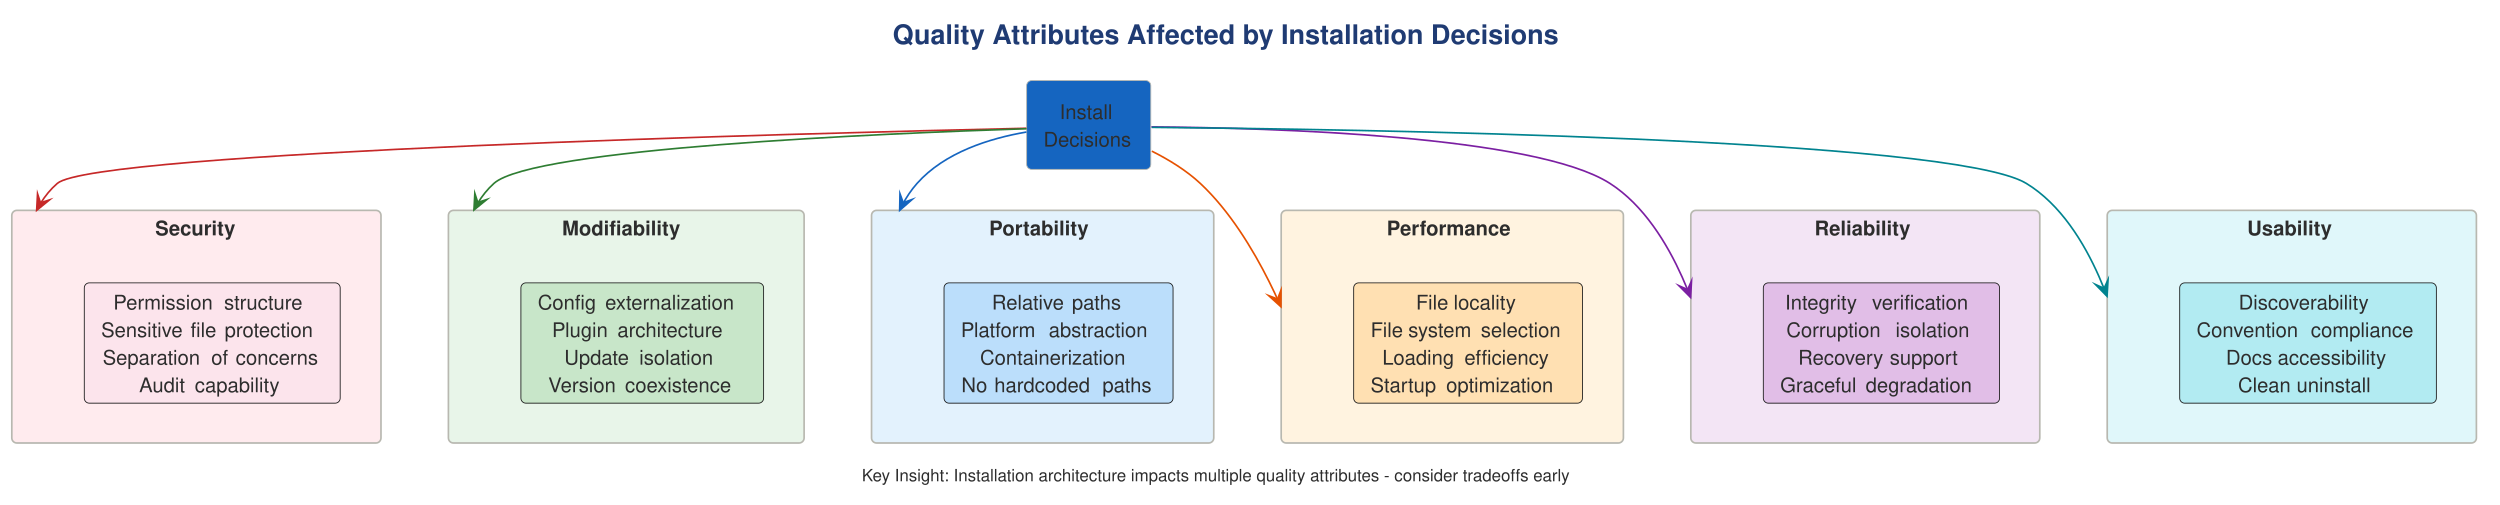
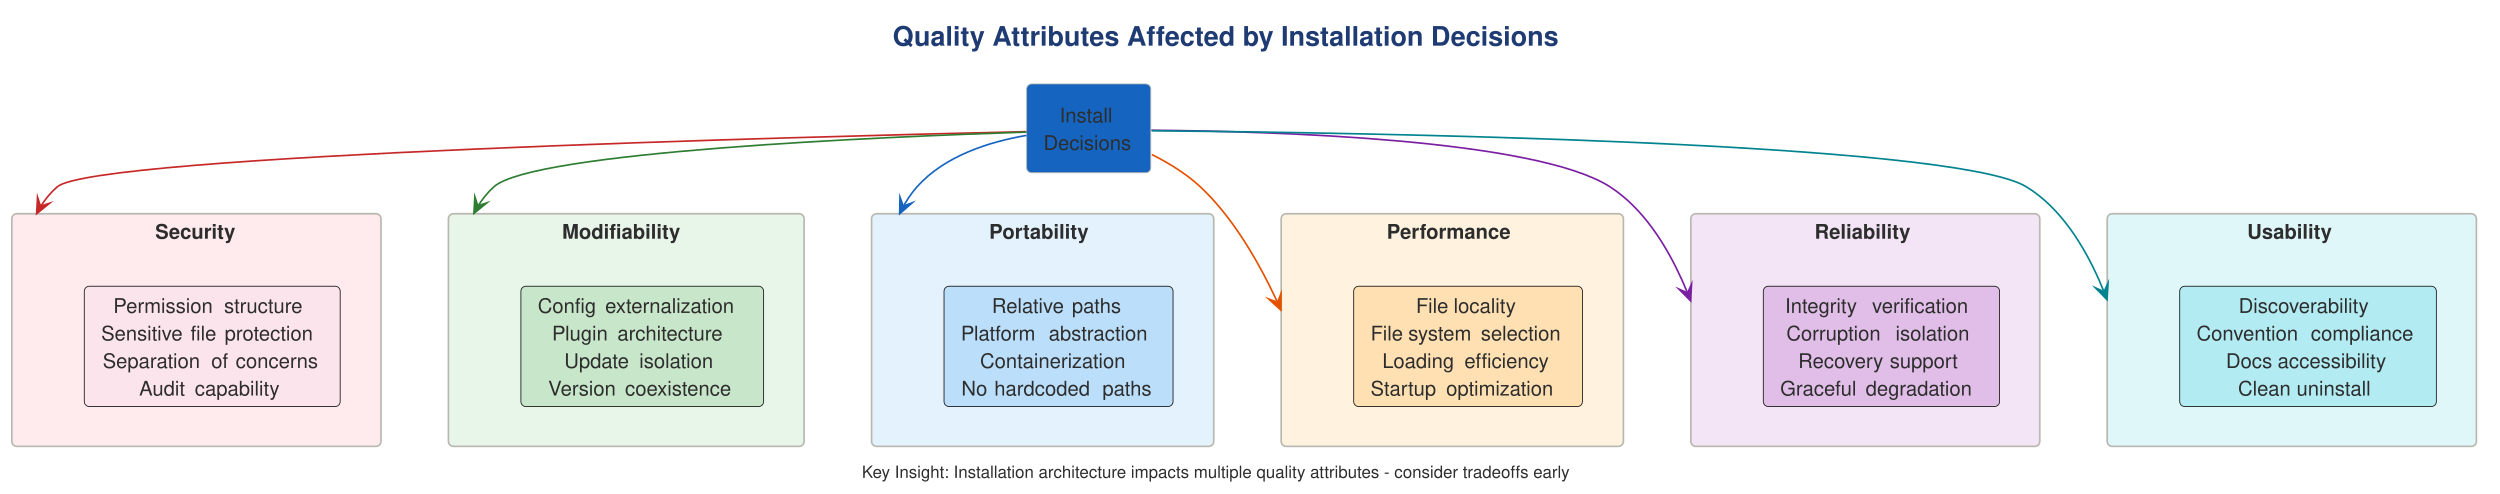
- <svg xmlns="http://www.w3.org/2000/svg" version="1.1" data-diagram-type="DESCRIPTION" style="width:1483px;height:299px;" width="1483px" height="299px" viewBox="0 0 1483 299" zoomAndPan="magnify" preserveAspectRatio="none" contentStyleType="text/css">
+ <svg xmlns="http://www.w3.org/2000/svg" version="1.1" data-diagram-type="DESCRIPTION" style="width:1483px;height:293px;" width="1483px" height="293px" viewBox="0 0 1483 293" zoomAndPan="magnify" preserveAspectRatio="none" contentStyleType="text/css">
  <defs />
  <g font-family="sans-serif" lengthAdjust="spacing">
    <g class="title" data-source-line="8">
-       <text x="529.496" y="26.104" fill="#1F3B73" font-size="16" textLength="417.009" font-weight="700" font-family="'Helvetica'">Quality Attributes Affected by Installation Decisions</text>
+       <text x="529.496" y="27.104" fill="#1F3B73" font-size="16" textLength="417.009" font-weight="700" font-family="'Helvetica'">Quality Attributes Affected by Installation Decisions</text>
    </g>
    <g class="cluster" data-qualified-name="sec" id="ent0002" data-source-line="12">
-       <rect x="7" y="124.792" width="219" height="138" fill="#FFEBEE" style="stroke:#B8B8B0;stroke-width:1;" rx="3" ry="3" />
-       <text x="92.05" y="139.62" fill="#2D2D2D" font-size="12" textLength="48.9" font-weight="700" font-family="'Helvetica'">Security</text>
+       <rect x="7" y="126.792" width="219" height="138" fill="#FFEBEE" style="stroke:#B8B8B0;stroke-width:1;" rx="3" ry="3" />
+       <text x="92.05" y="141.62" fill="#2D2D2D" font-size="12" textLength="48.9" font-weight="700" font-family="'Helvetica'">Security</text>
    </g>
    <g class="cluster" data-qualified-name="mod" id="ent0004" data-source-line="16">
-       <rect x="266" y="124.792" width="211" height="138" fill="#E8F5E9" style="stroke:#B8B8B0;stroke-width:1;" rx="3" ry="3" />
-       <text x="333.418" y="139.62" fill="#2D2D2D" font-size="12" textLength="76.165" font-weight="700" font-family="'Helvetica'">Modifiability</text>
+       <rect x="266" y="126.792" width="211" height="138" fill="#E8F5E9" style="stroke:#B8B8B0;stroke-width:1;" rx="3" ry="3" />
+       <text x="333.418" y="141.62" fill="#2D2D2D" font-size="12" textLength="76.165" font-weight="700" font-family="'Helvetica'">Modifiability</text>
    </g>
    <g class="cluster" data-qualified-name="port" id="ent0006" data-source-line="20">
-       <rect x="517" y="124.792" width="203" height="138" fill="#E3F2FD" style="stroke:#B8B8B0;stroke-width:1;" rx="3" ry="3" />
-       <text x="586.76" y="139.62" fill="#2D2D2D" font-size="12" textLength="63.48" font-weight="700" font-family="'Helvetica'">Portability</text>
+       <rect x="517" y="126.792" width="203" height="138" fill="#E3F2FD" style="stroke:#B8B8B0;stroke-width:1;" rx="3" ry="3" />
+       <text x="586.76" y="141.62" fill="#2D2D2D" font-size="12" textLength="63.48" font-weight="700" font-family="'Helvetica'">Portability</text>
    </g>
    <g class="cluster" data-qualified-name="perf" id="ent0008" data-source-line="24">
-       <rect x="760" y="124.792" width="203" height="138" fill="#FFF3E0" style="stroke:#B8B8B0;stroke-width:1;" rx="3" ry="3" />
-       <text x="822.614" y="139.62" fill="#2D2D2D" font-size="12" textLength="77.773" font-weight="700" font-family="'Helvetica'">Performance</text>
+       <rect x="760" y="126.792" width="203" height="138" fill="#FFF3E0" style="stroke:#B8B8B0;stroke-width:1;" rx="3" ry="3" />
+       <text x="822.614" y="141.62" fill="#2D2D2D" font-size="12" textLength="77.773" font-weight="700" font-family="'Helvetica'">Performance</text>
    </g>
    <g class="cluster" data-qualified-name="rel" id="ent0010" data-source-line="28">
-       <rect x="1003" y="124.792" width="207" height="138" fill="#F3E5F5" style="stroke:#B8B8B0;stroke-width:1;" rx="3" ry="3" />
-       <text x="1076.404" y="139.62" fill="#2D2D2D" font-size="12" textLength="60.192" font-weight="700" font-family="'Helvetica'">Reliability</text>
+       <rect x="1003" y="126.792" width="207" height="138" fill="#F3E5F5" style="stroke:#B8B8B0;stroke-width:1;" rx="3" ry="3" />
+       <text x="1076.404" y="141.62" fill="#2D2D2D" font-size="12" textLength="60.192" font-weight="700" font-family="'Helvetica'">Reliability</text>
    </g>
    <g class="cluster" data-qualified-name="use" id="ent0012" data-source-line="32">
-       <rect x="1250" y="124.792" width="219" height="138" fill="#E0F7FA" style="stroke:#B8B8B0;stroke-width:1;" rx="3" ry="3" />
-       <text x="1333.052" y="139.62" fill="#2D2D2D" font-size="12" textLength="52.896" font-weight="700" font-family="'Helvetica'">Usability</text>
+       <rect x="1250" y="126.792" width="219" height="138" fill="#E0F7FA" style="stroke:#B8B8B0;stroke-width:1;" rx="3" ry="3" />
+       <text x="1333.052" y="141.62" fill="#2D2D2D" font-size="12" textLength="52.896" font-weight="700" font-family="'Helvetica'">Usability</text>
    </g>
    <g class="entity" data-qualified-name="sec.secd" id="ent0003" data-source-line="13">
-       <rect x="50" y="167.792" width="151.797" height="71.376" fill="#FCE4EC" style="stroke:#181818;stroke-width:0.5;" rx="3" ry="3" />
-       <text x="67.212" y="183.62" fill="#2D2D2D" font-size="12" textLength="62.568" font-family="'Helvetica'">Permission</text>
-       <text x="129.781" y="183.62" fill="#2D2D2D" font-size="12" font-family="'Helvetica'"> </text>
-       <text x="132.901" y="183.62" fill="#2D2D2D" font-size="12" textLength="51.684" font-family="'Helvetica'">structure</text>
-       <text x="60" y="199.964" fill="#2D2D2D" font-size="12" textLength="49.908" font-family="'Helvetica'">Sensitive</text>
-       <text x="109.908" y="199.964" fill="#2D2D2D" font-size="12" font-family="'Helvetica'"> </text>
-       <text x="113.028" y="199.964" fill="#2D2D2D" font-size="12" textLength="17.088" font-family="'Helvetica'">file</text>
-       <text x="130.117" y="199.964" fill="#2D2D2D" font-size="12" font-family="'Helvetica'"> </text>
-       <text x="133.237" y="199.964" fill="#2D2D2D" font-size="12" textLength="58.56" font-family="'Helvetica'">protection</text>
-       <text x="60.912" y="216.308" fill="#2D2D2D" font-size="12" textLength="61.26" font-family="'Helvetica'">Separation</text>
-       <text x="122.172" y="216.308" fill="#2D2D2D" font-size="12" font-family="'Helvetica'"> </text>
-       <text x="125.292" y="216.308" fill="#2D2D2D" font-size="12" textLength="11.388" font-family="'Helvetica'">of</text>
-       <text x="136.681" y="216.308" fill="#2D2D2D" font-size="12" font-family="'Helvetica'"> </text>
-       <text x="139.801" y="216.308" fill="#2D2D2D" font-size="12" textLength="51.084" font-family="'Helvetica'">concerns</text>
-       <text x="82.53" y="232.652" fill="#2D2D2D" font-size="12" textLength="29.892" font-family="'Helvetica'">Audit</text>
-       <text x="112.422" y="232.652" fill="#2D2D2D" font-size="12" font-family="'Helvetica'"> </text>
-       <text x="115.542" y="232.652" fill="#2D2D2D" font-size="12" textLength="53.724" font-family="'Helvetica'">capability</text>
+       <rect x="50" y="169.792" width="151.797" height="71.376" fill="#FCE4EC" style="stroke:#181818;stroke-width:0.5;" rx="3" ry="3" />
+       <text x="67.212" y="185.62" fill="#2D2D2D" font-size="12" textLength="62.568" font-family="'Helvetica'">Permission</text>
+       <text x="129.781" y="185.62" fill="#2D2D2D" font-size="12" font-family="'Helvetica'"> </text>
+       <text x="132.901" y="185.62" fill="#2D2D2D" font-size="12" textLength="51.684" font-family="'Helvetica'">structure</text>
+       <text x="60" y="201.964" fill="#2D2D2D" font-size="12" textLength="49.908" font-family="'Helvetica'">Sensitive</text>
+       <text x="109.908" y="201.964" fill="#2D2D2D" font-size="12" font-family="'Helvetica'"> </text>
+       <text x="113.028" y="201.964" fill="#2D2D2D" font-size="12" textLength="17.088" font-family="'Helvetica'">file</text>
+       <text x="130.117" y="201.964" fill="#2D2D2D" font-size="12" font-family="'Helvetica'"> </text>
+       <text x="133.237" y="201.964" fill="#2D2D2D" font-size="12" textLength="58.56" font-family="'Helvetica'">protection</text>
+       <text x="60.912" y="218.308" fill="#2D2D2D" font-size="12" textLength="61.26" font-family="'Helvetica'">Separation</text>
+       <text x="122.172" y="218.308" fill="#2D2D2D" font-size="12" font-family="'Helvetica'"> </text>
+       <text x="125.292" y="218.308" fill="#2D2D2D" font-size="12" textLength="11.388" font-family="'Helvetica'">of</text>
+       <text x="136.681" y="218.308" fill="#2D2D2D" font-size="12" font-family="'Helvetica'"> </text>
+       <text x="139.801" y="218.308" fill="#2D2D2D" font-size="12" textLength="51.084" font-family="'Helvetica'">concerns</text>
+       <text x="82.53" y="234.652" fill="#2D2D2D" font-size="12" textLength="29.892" font-family="'Helvetica'">Audit</text>
+       <text x="112.422" y="234.652" fill="#2D2D2D" font-size="12" font-family="'Helvetica'"> </text>
+       <text x="115.542" y="234.652" fill="#2D2D2D" font-size="12" textLength="53.724" font-family="'Helvetica'">capability</text>
    </g>
    <g class="entity" data-qualified-name="mod.modd" id="ent0005" data-source-line="17">
-       <rect x="309" y="167.792" width="143.973" height="71.376" fill="#C8E6C9" style="stroke:#181818;stroke-width:0.5;" rx="3" ry="3" />
-       <text x="319" y="183.62" fill="#2D2D2D" font-size="12" textLength="36.864" font-family="'Helvetica'">Config</text>
-       <text x="355.864" y="183.62" fill="#2D2D2D" font-size="12" font-family="'Helvetica'"> </text>
-       <text x="358.984" y="183.62" fill="#2D2D2D" font-size="12" textLength="83.989" font-family="'Helvetica'">externalization</text>
-       <text x="327.448" y="199.964" fill="#2D2D2D" font-size="12" textLength="35.664" font-family="'Helvetica'">Plugin</text>
-       <text x="363.112" y="199.964" fill="#2D2D2D" font-size="12" font-family="'Helvetica'"> </text>
-       <text x="366.232" y="199.964" fill="#2D2D2D" font-size="12" textLength="68.292" font-family="'Helvetica'">architecture</text>
-       <text x="334.726" y="216.308" fill="#2D2D2D" font-size="12" textLength="41.364" font-family="'Helvetica'">Update</text>
-       <text x="376.09" y="216.308" fill="#2D2D2D" font-size="12" font-family="'Helvetica'"> </text>
-       <text x="379.21" y="216.308" fill="#2D2D2D" font-size="12" textLength="48.036" font-family="'Helvetica'">isolation</text>
-       <text x="325.192" y="232.652" fill="#2D2D2D" font-size="12" textLength="42.444" font-family="'Helvetica'">Version</text>
-       <text x="367.636" y="232.652" fill="#2D2D2D" font-size="12" font-family="'Helvetica'"> </text>
-       <text x="370.756" y="232.652" fill="#2D2D2D" font-size="12" textLength="66.024" font-family="'Helvetica'">coexistence</text>
+       <rect x="309" y="169.792" width="143.973" height="71.376" fill="#C8E6C9" style="stroke:#181818;stroke-width:0.5;" rx="3" ry="3" />
+       <text x="319" y="185.62" fill="#2D2D2D" font-size="12" textLength="36.864" font-family="'Helvetica'">Config</text>
+       <text x="355.864" y="185.62" fill="#2D2D2D" font-size="12" font-family="'Helvetica'"> </text>
+       <text x="358.984" y="185.62" fill="#2D2D2D" font-size="12" textLength="83.989" font-family="'Helvetica'">externalization</text>
+       <text x="327.448" y="201.964" fill="#2D2D2D" font-size="12" textLength="35.664" font-family="'Helvetica'">Plugin</text>
+       <text x="363.112" y="201.964" fill="#2D2D2D" font-size="12" font-family="'Helvetica'"> </text>
+       <text x="366.232" y="201.964" fill="#2D2D2D" font-size="12" textLength="68.292" font-family="'Helvetica'">architecture</text>
+       <text x="334.726" y="218.308" fill="#2D2D2D" font-size="12" textLength="41.364" font-family="'Helvetica'">Update</text>
+       <text x="376.09" y="218.308" fill="#2D2D2D" font-size="12" font-family="'Helvetica'"> </text>
+       <text x="379.21" y="218.308" fill="#2D2D2D" font-size="12" textLength="48.036" font-family="'Helvetica'">isolation</text>
+       <text x="325.192" y="234.652" fill="#2D2D2D" font-size="12" textLength="42.444" font-family="'Helvetica'">Version</text>
+       <text x="367.636" y="234.652" fill="#2D2D2D" font-size="12" font-family="'Helvetica'"> </text>
+       <text x="370.756" y="234.652" fill="#2D2D2D" font-size="12" textLength="66.024" font-family="'Helvetica'">coexistence</text>
    </g>
    <g class="entity" data-qualified-name="port.portd" id="ent0007" data-source-line="21">
-       <rect x="560" y="167.792" width="135.849" height="71.376" fill="#BBDEFB" style="stroke:#181818;stroke-width:0.5;" rx="3" ry="3" />
-       <text x="588.384" y="183.62" fill="#2D2D2D" font-size="12" textLength="44.352" font-family="'Helvetica'">Relative</text>
-       <text x="632.736" y="183.62" fill="#2D2D2D" font-size="12" font-family="'Helvetica'"> </text>
-       <text x="635.856" y="183.62" fill="#2D2D2D" font-size="12" textLength="31.608" font-family="'Helvetica'">paths</text>
-       <text x="570" y="199.964" fill="#2D2D2D" font-size="12" textLength="48.984" font-family="'Helvetica'">Platform</text>
-       <text x="618.984" y="199.964" fill="#2D2D2D" font-size="12" font-family="'Helvetica'"> </text>
-       <text x="622.104" y="199.964" fill="#2D2D2D" font-size="12" textLength="63.744" font-family="'Helvetica'">abstraction</text>
-       <text x="581.358" y="216.308" fill="#2D2D2D" font-size="12" textLength="93.133" font-family="'Helvetica'">Containerization</text>
-       <text x="570.294" y="232.652" fill="#2D2D2D" font-size="12" textLength="16.38" font-family="'Helvetica'">No</text>
-       <text x="586.674" y="232.652" fill="#2D2D2D" font-size="12" font-family="'Helvetica'"> </text>
-       <text x="589.794" y="232.652" fill="#2D2D2D" font-size="12" textLength="61.032" font-family="'Helvetica'">hardcoded</text>
-       <text x="650.827" y="232.652" fill="#2D2D2D" font-size="12" font-family="'Helvetica'"> </text>
-       <text x="653.947" y="232.652" fill="#2D2D2D" font-size="12" textLength="31.608" font-family="'Helvetica'">paths</text>
+       <rect x="560" y="169.792" width="135.849" height="71.376" fill="#BBDEFB" style="stroke:#181818;stroke-width:0.5;" rx="3" ry="3" />
+       <text x="588.384" y="185.62" fill="#2D2D2D" font-size="12" textLength="44.352" font-family="'Helvetica'">Relative</text>
+       <text x="632.736" y="185.62" fill="#2D2D2D" font-size="12" font-family="'Helvetica'"> </text>
+       <text x="635.856" y="185.62" fill="#2D2D2D" font-size="12" textLength="31.608" font-family="'Helvetica'">paths</text>
+       <text x="570" y="201.964" fill="#2D2D2D" font-size="12" textLength="48.984" font-family="'Helvetica'">Platform</text>
+       <text x="618.984" y="201.964" fill="#2D2D2D" font-size="12" font-family="'Helvetica'"> </text>
+       <text x="622.104" y="201.964" fill="#2D2D2D" font-size="12" textLength="63.744" font-family="'Helvetica'">abstraction</text>
+       <text x="581.358" y="218.308" fill="#2D2D2D" font-size="12" textLength="93.133" font-family="'Helvetica'">Containerization</text>
+       <text x="570.294" y="234.652" fill="#2D2D2D" font-size="12" textLength="16.38" font-family="'Helvetica'">No</text>
+       <text x="586.674" y="234.652" fill="#2D2D2D" font-size="12" font-family="'Helvetica'"> </text>
+       <text x="589.794" y="234.652" fill="#2D2D2D" font-size="12" textLength="61.032" font-family="'Helvetica'">hardcoded</text>
+       <text x="650.827" y="234.652" fill="#2D2D2D" font-size="12" font-family="'Helvetica'"> </text>
+       <text x="653.947" y="234.652" fill="#2D2D2D" font-size="12" textLength="31.608" font-family="'Helvetica'">paths</text>
    </g>
    <g class="entity" data-qualified-name="perf.perfd" id="ent0009" data-source-line="25">
-       <rect x="803" y="167.792" width="135.717" height="71.376" fill="#FFE0B2" style="stroke:#181818;stroke-width:0.5;" rx="3" ry="3" />
-       <text x="839.958" y="183.62" fill="#2D2D2D" font-size="12" textLength="19.188" font-family="'Helvetica'">File</text>
-       <text x="859.146" y="183.62" fill="#2D2D2D" font-size="12" font-family="'Helvetica'"> </text>
-       <text x="862.266" y="183.62" fill="#2D2D2D" font-size="12" textLength="39.492" font-family="'Helvetica'">locality</text>
-       <text x="813.054" y="199.964" fill="#2D2D2D" font-size="12" textLength="19.188" font-family="'Helvetica'">File</text>
-       <text x="832.242" y="199.964" fill="#2D2D2D" font-size="12" font-family="'Helvetica'"> </text>
-       <text x="835.362" y="199.964" fill="#2D2D2D" font-size="12" textLength="39.936" font-family="'Helvetica'">system</text>
-       <text x="875.298" y="199.964" fill="#2D2D2D" font-size="12" font-family="'Helvetica'"> </text>
-       <text x="878.418" y="199.964" fill="#2D2D2D" font-size="12" textLength="50.244" font-family="'Helvetica'">selection</text>
-       <text x="820.002" y="216.308" fill="#2D2D2D" font-size="12" textLength="45.552" font-family="'Helvetica'">Loading</text>
-       <text x="865.554" y="216.308" fill="#2D2D2D" font-size="12" font-family="'Helvetica'"> </text>
-       <text x="868.674" y="216.308" fill="#2D2D2D" font-size="12" textLength="53.04" font-family="'Helvetica'">efficiency</text>
-       <text x="813" y="232.652" fill="#2D2D2D" font-size="12" textLength="41.736" font-family="'Helvetica'">Startup</text>
-       <text x="854.736" y="232.652" fill="#2D2D2D" font-size="12" font-family="'Helvetica'"> </text>
-       <text x="857.856" y="232.652" fill="#2D2D2D" font-size="12" textLength="70.861" font-family="'Helvetica'">optimization</text>
+       <rect x="803" y="169.792" width="135.717" height="71.376" fill="#FFE0B2" style="stroke:#181818;stroke-width:0.5;" rx="3" ry="3" />
+       <text x="839.958" y="185.62" fill="#2D2D2D" font-size="12" textLength="19.188" font-family="'Helvetica'">File</text>
+       <text x="859.146" y="185.62" fill="#2D2D2D" font-size="12" font-family="'Helvetica'"> </text>
+       <text x="862.266" y="185.62" fill="#2D2D2D" font-size="12" textLength="39.492" font-family="'Helvetica'">locality</text>
+       <text x="813.054" y="201.964" fill="#2D2D2D" font-size="12" textLength="19.188" font-family="'Helvetica'">File</text>
+       <text x="832.242" y="201.964" fill="#2D2D2D" font-size="12" font-family="'Helvetica'"> </text>
+       <text x="835.362" y="201.964" fill="#2D2D2D" font-size="12" textLength="39.936" font-family="'Helvetica'">system</text>
+       <text x="875.298" y="201.964" fill="#2D2D2D" font-size="12" font-family="'Helvetica'"> </text>
+       <text x="878.418" y="201.964" fill="#2D2D2D" font-size="12" textLength="50.244" font-family="'Helvetica'">selection</text>
+       <text x="820.002" y="218.308" fill="#2D2D2D" font-size="12" textLength="45.552" font-family="'Helvetica'">Loading</text>
+       <text x="865.554" y="218.308" fill="#2D2D2D" font-size="12" font-family="'Helvetica'"> </text>
+       <text x="868.674" y="218.308" fill="#2D2D2D" font-size="12" textLength="53.04" font-family="'Helvetica'">efficiency</text>
+       <text x="813" y="234.652" fill="#2D2D2D" font-size="12" textLength="41.736" font-family="'Helvetica'">Startup</text>
+       <text x="854.736" y="234.652" fill="#2D2D2D" font-size="12" font-family="'Helvetica'"> </text>
+       <text x="857.856" y="234.652" fill="#2D2D2D" font-size="12" textLength="70.861" font-family="'Helvetica'">optimization</text>
    </g>
    <g class="entity" data-qualified-name="rel.reld" id="ent0011" data-source-line="29">
-       <rect x="1046" y="167.792" width="140.145" height="71.376" fill="#E1BEE7" style="stroke:#181818;stroke-width:0.5;" rx="3" ry="3" />
-       <text x="1058.91" y="183.62" fill="#2D2D2D" font-size="12" textLength="48.468" font-family="'Helvetica'">Integrity</text>
-       <text x="1107.378" y="183.62" fill="#2D2D2D" font-size="12" font-family="'Helvetica'"> </text>
-       <text x="1110.498" y="183.62" fill="#2D2D2D" font-size="12" textLength="62.736" font-family="'Helvetica'">verification</text>
-       <text x="1059.666" y="199.964" fill="#2D2D2D" font-size="12" textLength="61.656" font-family="'Helvetica'">Corruption</text>
-       <text x="1121.322" y="199.964" fill="#2D2D2D" font-size="12" font-family="'Helvetica'"> </text>
-       <text x="1124.442" y="199.964" fill="#2D2D2D" font-size="12" textLength="48.036" font-family="'Helvetica'">isolation</text>
-       <text x="1066.68" y="216.308" fill="#2D2D2D" font-size="12" textLength="51.192" font-family="'Helvetica'">Recovery</text>
-       <text x="1117.872" y="216.308" fill="#2D2D2D" font-size="12" font-family="'Helvetica'"> </text>
-       <text x="1120.992" y="216.308" fill="#2D2D2D" font-size="12" textLength="44.472" font-family="'Helvetica'">support</text>
-       <text x="1056" y="232.652" fill="#2D2D2D" font-size="12" textLength="47.592" font-family="'Helvetica'">Graceful</text>
-       <text x="1103.592" y="232.652" fill="#2D2D2D" font-size="12" font-family="'Helvetica'"> </text>
-       <text x="1106.712" y="232.652" fill="#2D2D2D" font-size="12" textLength="69.432" font-family="'Helvetica'">degradation</text>
+       <rect x="1046" y="169.792" width="140.145" height="71.376" fill="#E1BEE7" style="stroke:#181818;stroke-width:0.5;" rx="3" ry="3" />
+       <text x="1058.91" y="185.62" fill="#2D2D2D" font-size="12" textLength="48.468" font-family="'Helvetica'">Integrity</text>
+       <text x="1107.378" y="185.62" fill="#2D2D2D" font-size="12" font-family="'Helvetica'"> </text>
+       <text x="1110.498" y="185.62" fill="#2D2D2D" font-size="12" textLength="62.736" font-family="'Helvetica'">verification</text>
+       <text x="1059.666" y="201.964" fill="#2D2D2D" font-size="12" textLength="61.656" font-family="'Helvetica'">Corruption</text>
+       <text x="1121.322" y="201.964" fill="#2D2D2D" font-size="12" font-family="'Helvetica'"> </text>
+       <text x="1124.442" y="201.964" fill="#2D2D2D" font-size="12" textLength="48.036" font-family="'Helvetica'">isolation</text>
+       <text x="1066.68" y="218.308" fill="#2D2D2D" font-size="12" textLength="51.192" font-family="'Helvetica'">Recovery</text>
+       <text x="1117.872" y="218.308" fill="#2D2D2D" font-size="12" font-family="'Helvetica'"> </text>
+       <text x="1120.992" y="218.308" fill="#2D2D2D" font-size="12" textLength="44.472" font-family="'Helvetica'">support</text>
+       <text x="1056" y="234.652" fill="#2D2D2D" font-size="12" textLength="47.592" font-family="'Helvetica'">Graceful</text>
+       <text x="1103.592" y="234.652" fill="#2D2D2D" font-size="12" font-family="'Helvetica'"> </text>
+       <text x="1106.712" y="234.652" fill="#2D2D2D" font-size="12" textLength="69.432" font-family="'Helvetica'">degradation</text>
    </g>
    <g class="entity" data-qualified-name="use.used" id="ent0013" data-source-line="33">
-       <rect x="1293" y="167.792" width="152.253" height="71.376" fill="#B2EBF2" style="stroke:#181818;stroke-width:0.5;" rx="3" ry="3" />
-       <text x="1327.978" y="183.62" fill="#2D2D2D" font-size="12" textLength="82.297" font-family="'Helvetica'">Discoverability</text>
-       <text x="1303" y="199.964" fill="#2D2D2D" font-size="12" textLength="64.644" font-family="'Helvetica'">Convention</text>
-       <text x="1367.644" y="199.964" fill="#2D2D2D" font-size="12" font-family="'Helvetica'"> </text>
-       <text x="1370.764" y="199.964" fill="#2D2D2D" font-size="12" textLength="64.488" font-family="'Helvetica'">compliance</text>
-       <text x="1320.436" y="216.308" fill="#2D2D2D" font-size="12" textLength="27.528" font-family="'Helvetica'">Docs</text>
-       <text x="1347.964" y="216.308" fill="#2D2D2D" font-size="12" font-family="'Helvetica'"> </text>
-       <text x="1351.084" y="216.308" fill="#2D2D2D" font-size="12" textLength="66.732" font-family="'Helvetica'">accessibility</text>
-       <text x="1327.594" y="232.652" fill="#2D2D2D" font-size="12" textLength="31.596" font-family="'Helvetica'">Clean</text>
-       <text x="1359.19" y="232.652" fill="#2D2D2D" font-size="12" font-family="'Helvetica'"> </text>
-       <text x="1362.31" y="232.652" fill="#2D2D2D" font-size="12" textLength="48.348" font-family="'Helvetica'">uninstall</text>
+       <rect x="1293" y="169.792" width="152.253" height="71.376" fill="#B2EBF2" style="stroke:#181818;stroke-width:0.5;" rx="3" ry="3" />
+       <text x="1327.978" y="185.62" fill="#2D2D2D" font-size="12" textLength="82.297" font-family="'Helvetica'">Discoverability</text>
+       <text x="1303" y="201.964" fill="#2D2D2D" font-size="12" textLength="64.644" font-family="'Helvetica'">Convention</text>
+       <text x="1367.644" y="201.964" fill="#2D2D2D" font-size="12" font-family="'Helvetica'"> </text>
+       <text x="1370.764" y="201.964" fill="#2D2D2D" font-size="12" textLength="64.488" font-family="'Helvetica'">compliance</text>
+       <text x="1320.436" y="218.308" fill="#2D2D2D" font-size="12" textLength="27.528" font-family="'Helvetica'">Docs</text>
+       <text x="1347.964" y="218.308" fill="#2D2D2D" font-size="12" font-family="'Helvetica'"> </text>
+       <text x="1351.084" y="218.308" fill="#2D2D2D" font-size="12" textLength="66.732" font-family="'Helvetica'">accessibility</text>
+       <text x="1327.594" y="234.652" fill="#2D2D2D" font-size="12" textLength="31.596" font-family="'Helvetica'">Clean</text>
+       <text x="1359.19" y="234.652" fill="#2D2D2D" font-size="12" font-family="'Helvetica'"> </text>
+       <text x="1362.31" y="234.652" fill="#2D2D2D" font-size="12" textLength="48.348" font-family="'Helvetica'">uninstall</text>
    </g>
    <g class="entity" data-qualified-name="center" id="ent0001" data-source-line="10">
-       <rect x="609" y="47.792" width="73.652" height="52.688" fill="#1565C0" style="stroke:#B8B8B0;stroke-width:0.5;" rx="3" ry="3" />
-       <text x="628.582" y="70.62" fill="#2D2D2D" font-size="12" textLength="34.488" font-family="'Helvetica'">Install</text>
-       <text x="619" y="86.964" fill="#2D2D2D" font-size="12" textLength="53.652" font-family="'Helvetica'">Decisions</text>
+       <rect x="609" y="49.792" width="73.652" height="52.688" fill="#1565C0" style="stroke:#B8B8B0;stroke-width:0.5;" rx="3" ry="3" />
+       <text x="628.582" y="72.62" fill="#2D2D2D" font-size="12" textLength="34.488" font-family="'Helvetica'">Install</text>
+       <text x="619" y="88.964" fill="#2D2D2D" font-size="12" textLength="53.652" font-family="'Helvetica'">Decisions</text>
    </g>
    <g class="link" data-entity-1="ent0001" data-entity-2="ent0002" id="lnk14" data-source-line="36" data-link-type="dependency">
-       <path d="M608.79,76.082 C479.41,79.002 55.82,89.942 34,108.792 C30.051,112.203 26.787,116.191 24.097,120.561 C23.425,121.653 22.789,122.77 22.187,123.907 C22.036,124.191 24.159,120.022 24.012,120.309" style="stroke:#C62828;stroke-width:1;" fill="none" id="center-to-sec" />
-       <polygon points="21.742,124.764,29.393,118.562,24.012,120.309,22.266,114.929,21.742,124.764" fill="#C62828" style="stroke:#C62828;stroke-width:1;stroke-linejoin:miter;stroke-miterlimit:10;" />
+       <path d="M608.79,78.082 C479.41,81.002 55.82,91.942 34,110.792 C30.051,114.203 26.787,118.191 24.097,122.561 C23.425,123.653 22.789,124.77 22.187,125.907 C22.036,126.191 24.159,122.022 24.012,122.309" style="stroke:#C62828;stroke-width:1;" fill="none" id="center-to-sec" />
+       <polygon points="21.742,126.764,29.393,120.562,24.012,122.309,22.266,116.929,21.742,126.764" fill="#C62828" style="stroke:#C62828;stroke-width:1;stroke-linejoin:miter;stroke-miterlimit:10;" />
    </g>
    <g class="link" data-entity-1="ent0001" data-entity-2="ent0004" id="lnk15" data-source-line="37" data-link-type="dependency">
-       <path d="M608.91,76.352 C523.05,79.142 316.14,87.982 293,108.792 C289.12,112.281 285.907,116.327 283.256,120.739 C282.593,121.843 281.966,122.969 281.371,124.115 C281.297,124.258 283.491,119.946 283.418,120.09" style="stroke:#2E7D32;stroke-width:1;" fill="none" id="center-to-mod" />
-       <polygon points="281.15,124.546,288.797,118.339,283.418,120.09,281.668,114.711,281.15,124.546" fill="#2E7D32" style="stroke:#2E7D32;stroke-width:1;stroke-linejoin:miter;stroke-miterlimit:10;" />
+       <path d="M608.91,78.352 C523.05,81.142 316.14,89.982 293,110.792 C289.12,114.281 285.907,118.327 283.256,122.739 C282.593,123.843 281.966,124.969 281.371,126.115 C281.297,126.258 283.491,121.946 283.418,122.09" style="stroke:#2E7D32;stroke-width:1;" fill="none" id="center-to-mod" />
+       <polygon points="281.15,126.546,288.797,120.339,283.418,122.09,281.668,116.711,281.15,126.546" fill="#2E7D32" style="stroke:#2E7D32;stroke-width:1;stroke-linejoin:miter;stroke-miterlimit:10;" />
    </g>
    <g class="link" data-entity-1="ent0001" data-entity-2="ent0006" id="lnk16" data-source-line="38" data-link-type="dependency">
-       <path d="M608.9,78.322 C586.96,82.072 560.35,90.412 544,108.792 C540.533,112.691 537.631,117.046 535.208,121.686 C534.905,122.266 534.609,122.85 534.321,123.439 C534.177,123.733 534.035,124.028 533.895,124.325 C533.825,124.473 535.868,120.089 535.798,120.238" style="stroke:#1565C0;stroke-width:1;" fill="none" id="center-to-port" />
-       <polygon points="533.685,124.77,541.114,118.303,535.798,120.238,533.863,114.923,533.685,124.77" fill="#1565C0" style="stroke:#1565C0;stroke-width:1;stroke-linejoin:miter;stroke-miterlimit:10;" />
+       <path d="M608.9,80.322 C586.96,84.072 560.35,92.412 544,110.792 C540.533,114.691 537.631,119.046 535.208,123.686 C534.905,124.266 534.609,124.85 534.321,125.439 C534.177,125.733 534.035,126.028 533.895,126.325 C533.825,126.473 535.868,122.089 535.798,122.238" style="stroke:#1565C0;stroke-width:1;" fill="none" id="center-to-port" />
+       <polygon points="533.685,126.77,541.114,120.303,535.798,122.238,533.863,116.923,533.685,126.77" fill="#1565C0" style="stroke:#1565C0;stroke-width:1;stroke-linejoin:miter;stroke-miterlimit:10;" />
    </g>
    <g class="link" data-entity-1="ent0001" data-entity-2="ent0008" id="lnk17" data-source-line="39" data-link-type="dependency">
-       <path d="M683.28,89.672 C693.35,94.712 703.73,101.082 712,108.792 C729.435,125.052 743.273,147.957 752.83,167.027 C755.219,171.795 757.341,176.322 759.185,180.447 C759.415,180.962 757.623,176.897 757.845,177.4" style="stroke:#E65100;stroke-width:1;" fill="none" id="center-to-perf" />
-       <polygon points="759.863,181.974,759.89,172.125,757.845,177.4,752.571,175.355,759.863,181.974" fill="#E65100" style="stroke:#E65100;stroke-width:1;stroke-linejoin:miter;stroke-miterlimit:10;" />
+       <path d="M683.28,91.672 C693.35,96.712 703.73,103.082 712,110.792 C729.435,127.052 743.273,149.957 752.83,169.027 C755.219,173.795 757.341,178.322 759.185,182.447 C759.415,182.962 757.623,178.897 757.845,179.4" style="stroke:#E65100;stroke-width:1;" fill="none" id="center-to-perf" />
+       <polygon points="759.863,183.974,759.89,174.125,757.845,179.4,752.571,177.355,759.863,183.974" fill="#E65100" style="stroke:#E65100;stroke-width:1;stroke-linejoin:miter;stroke-miterlimit:10;" />
    </g>
    <g class="link" data-entity-1="ent0001" data-entity-2="ent0010" id="lnk18" data-source-line="40" data-link-type="dependency">
-       <path d="M683,75.262 C755,75.842 910.75,80.452 955,108.792 C975.075,121.647 988.955,144.497 997.875,164.39 C998.99,166.876 1000.028,169.316 1000.99,171.685 C1001.471,172.87 1001.934,174.036 1002.378,175.182 C1002.489,175.468 1002.598,175.753 1002.707,176.037 C1002.761,176.179 1001.036,171.648 1001.089,171.789" style="stroke:#7B1FA2;stroke-width:1;" fill="none" id="center-to-rel" />
-       <polygon points="1002.869,176.461,1003.404,166.627,1001.089,171.789,995.928,169.475,1002.869,176.461" fill="#7B1FA2" style="stroke:#7B1FA2;stroke-width:1;stroke-linejoin:miter;stroke-miterlimit:10;" />
+       <path d="M683,77.262 C755,77.842 910.75,82.452 955,110.792 C975.075,123.647 988.955,146.497 997.875,166.39 C998.99,168.876 1000.028,171.316 1000.99,173.685 C1001.471,174.87 1001.934,176.036 1002.378,177.182 C1002.489,177.468 1002.598,177.753 1002.707,178.037 C1002.761,178.179 1001.036,173.648 1001.089,173.789" style="stroke:#7B1FA2;stroke-width:1;" fill="none" id="center-to-rel" />
+       <polygon points="1002.869,178.461,1003.404,168.627,1001.089,173.789,995.928,171.475,1002.869,178.461" fill="#7B1FA2" style="stroke:#7B1FA2;stroke-width:1;stroke-linejoin:miter;stroke-miterlimit:10;" />
    </g>
    <g class="link" data-entity-1="ent0001" data-entity-2="ent0012" id="lnk19" data-source-line="41" data-link-type="dependency">
-       <path d="M683.24,75.542 C800.64,76.602 1157.88,82.002 1202,108.792 C1222.38,121.167 1236.265,144.01 1245.111,164.018 C1246.217,166.519 1247.244,168.976 1248.195,171.363 C1248.671,172.556 1249.127,173.732 1249.565,174.887 C1249.675,175.175 1248.029,170.781 1248.136,171.067" style="stroke:#00838F;stroke-width:1;" fill="none" id="center-to-use" />
-       <polygon points="1249.89,175.749,1250.479,165.918,1248.136,171.067,1242.987,168.724,1249.89,175.749" fill="#00838F" style="stroke:#00838F;stroke-width:1;stroke-linejoin:miter;stroke-miterlimit:10;" />
+       <path d="M683.24,77.542 C800.64,78.602 1157.88,84.002 1202,110.792 C1222.38,123.167 1236.265,146.01 1245.111,166.018 C1246.217,168.519 1247.244,170.976 1248.195,173.363 C1248.671,174.556 1249.127,175.732 1249.565,176.887 C1249.675,177.175 1248.029,172.781 1248.136,173.067" style="stroke:#00838F;stroke-width:1;" fill="none" id="center-to-use" />
+       <polygon points="1249.89,177.749,1250.479,167.918,1248.136,173.067,1242.987,170.724,1249.89,177.749" fill="#00838F" style="stroke:#00838F;stroke-width:1;stroke-linejoin:miter;stroke-miterlimit:10;" />
    </g>
    <g class="footer" data-source-line="43">
-       <text x="511.245" y="285.482" fill="#2D2D2D" font-size="10" textLength="453.51" font-family="'Helvetica'">Key Insight: Installation architecture impacts multiple quality attributes - consider tradeoffs early</text>
+       <text x="511.245" y="283.482" fill="#2D2D2D" font-size="10" textLength="453.51" font-family="'Helvetica'">Key Insight: Installation architecture impacts multiple quality attributes - consider tradeoffs early</text>
    </g>
  </g>
</svg>
